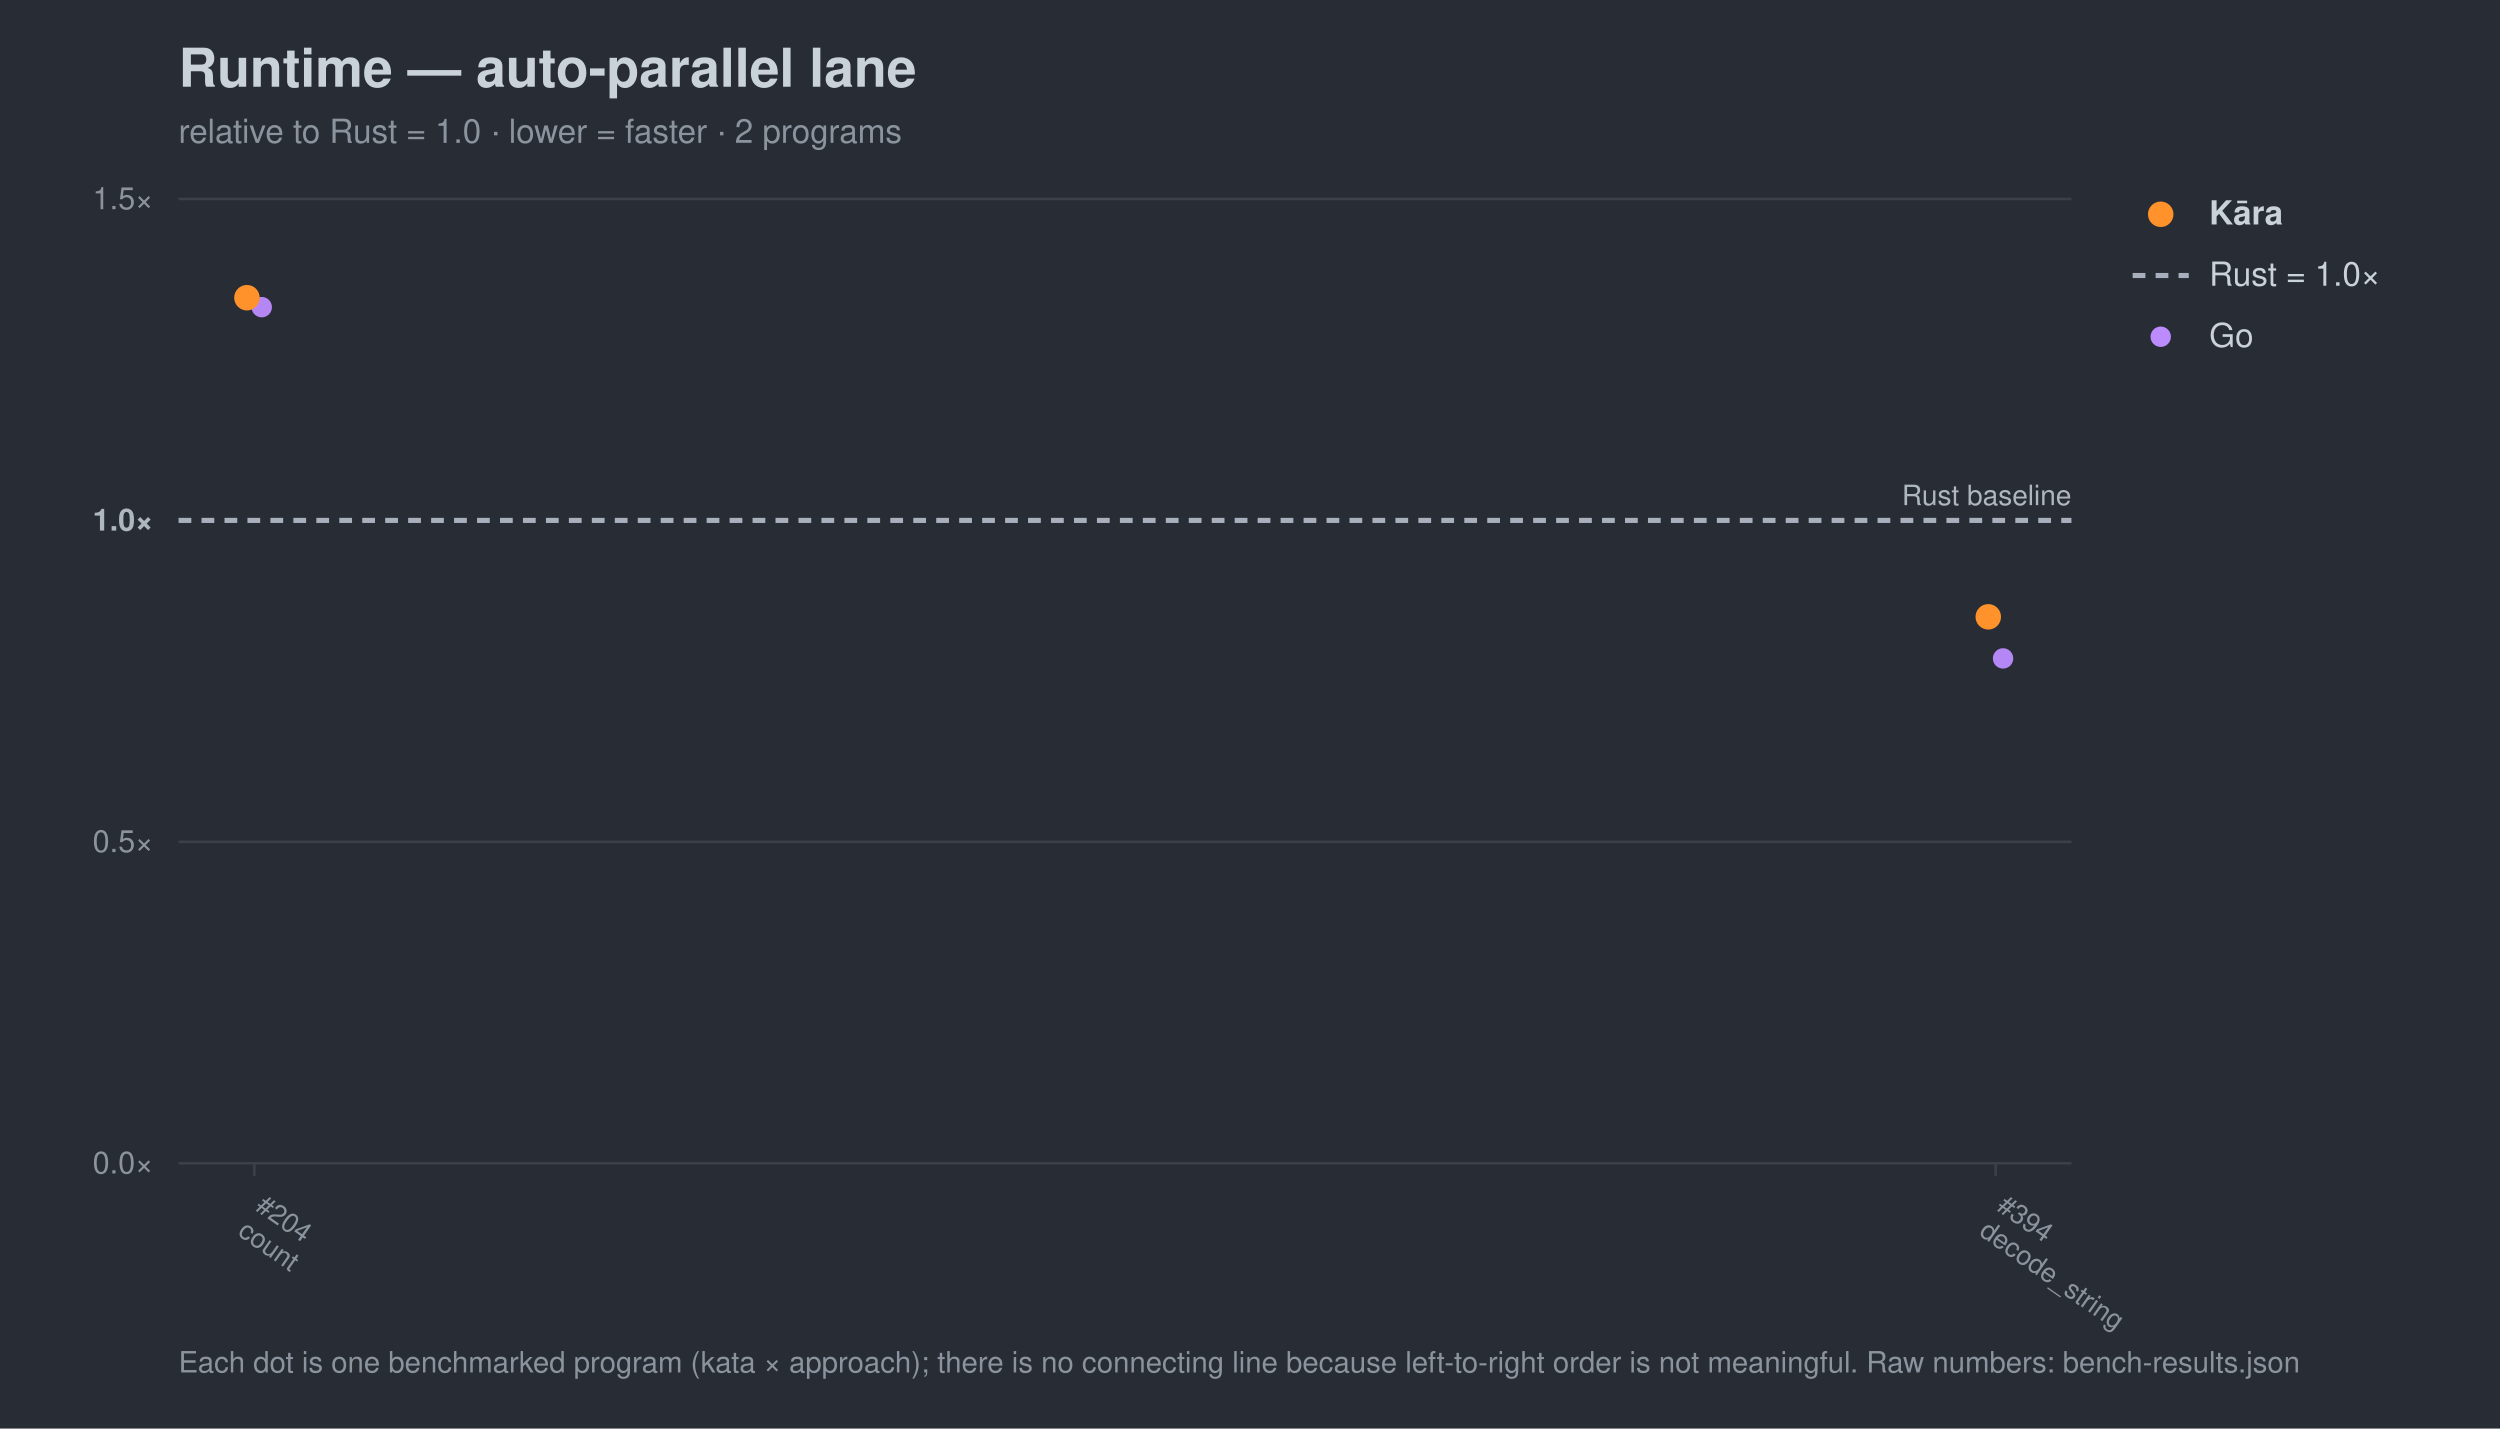
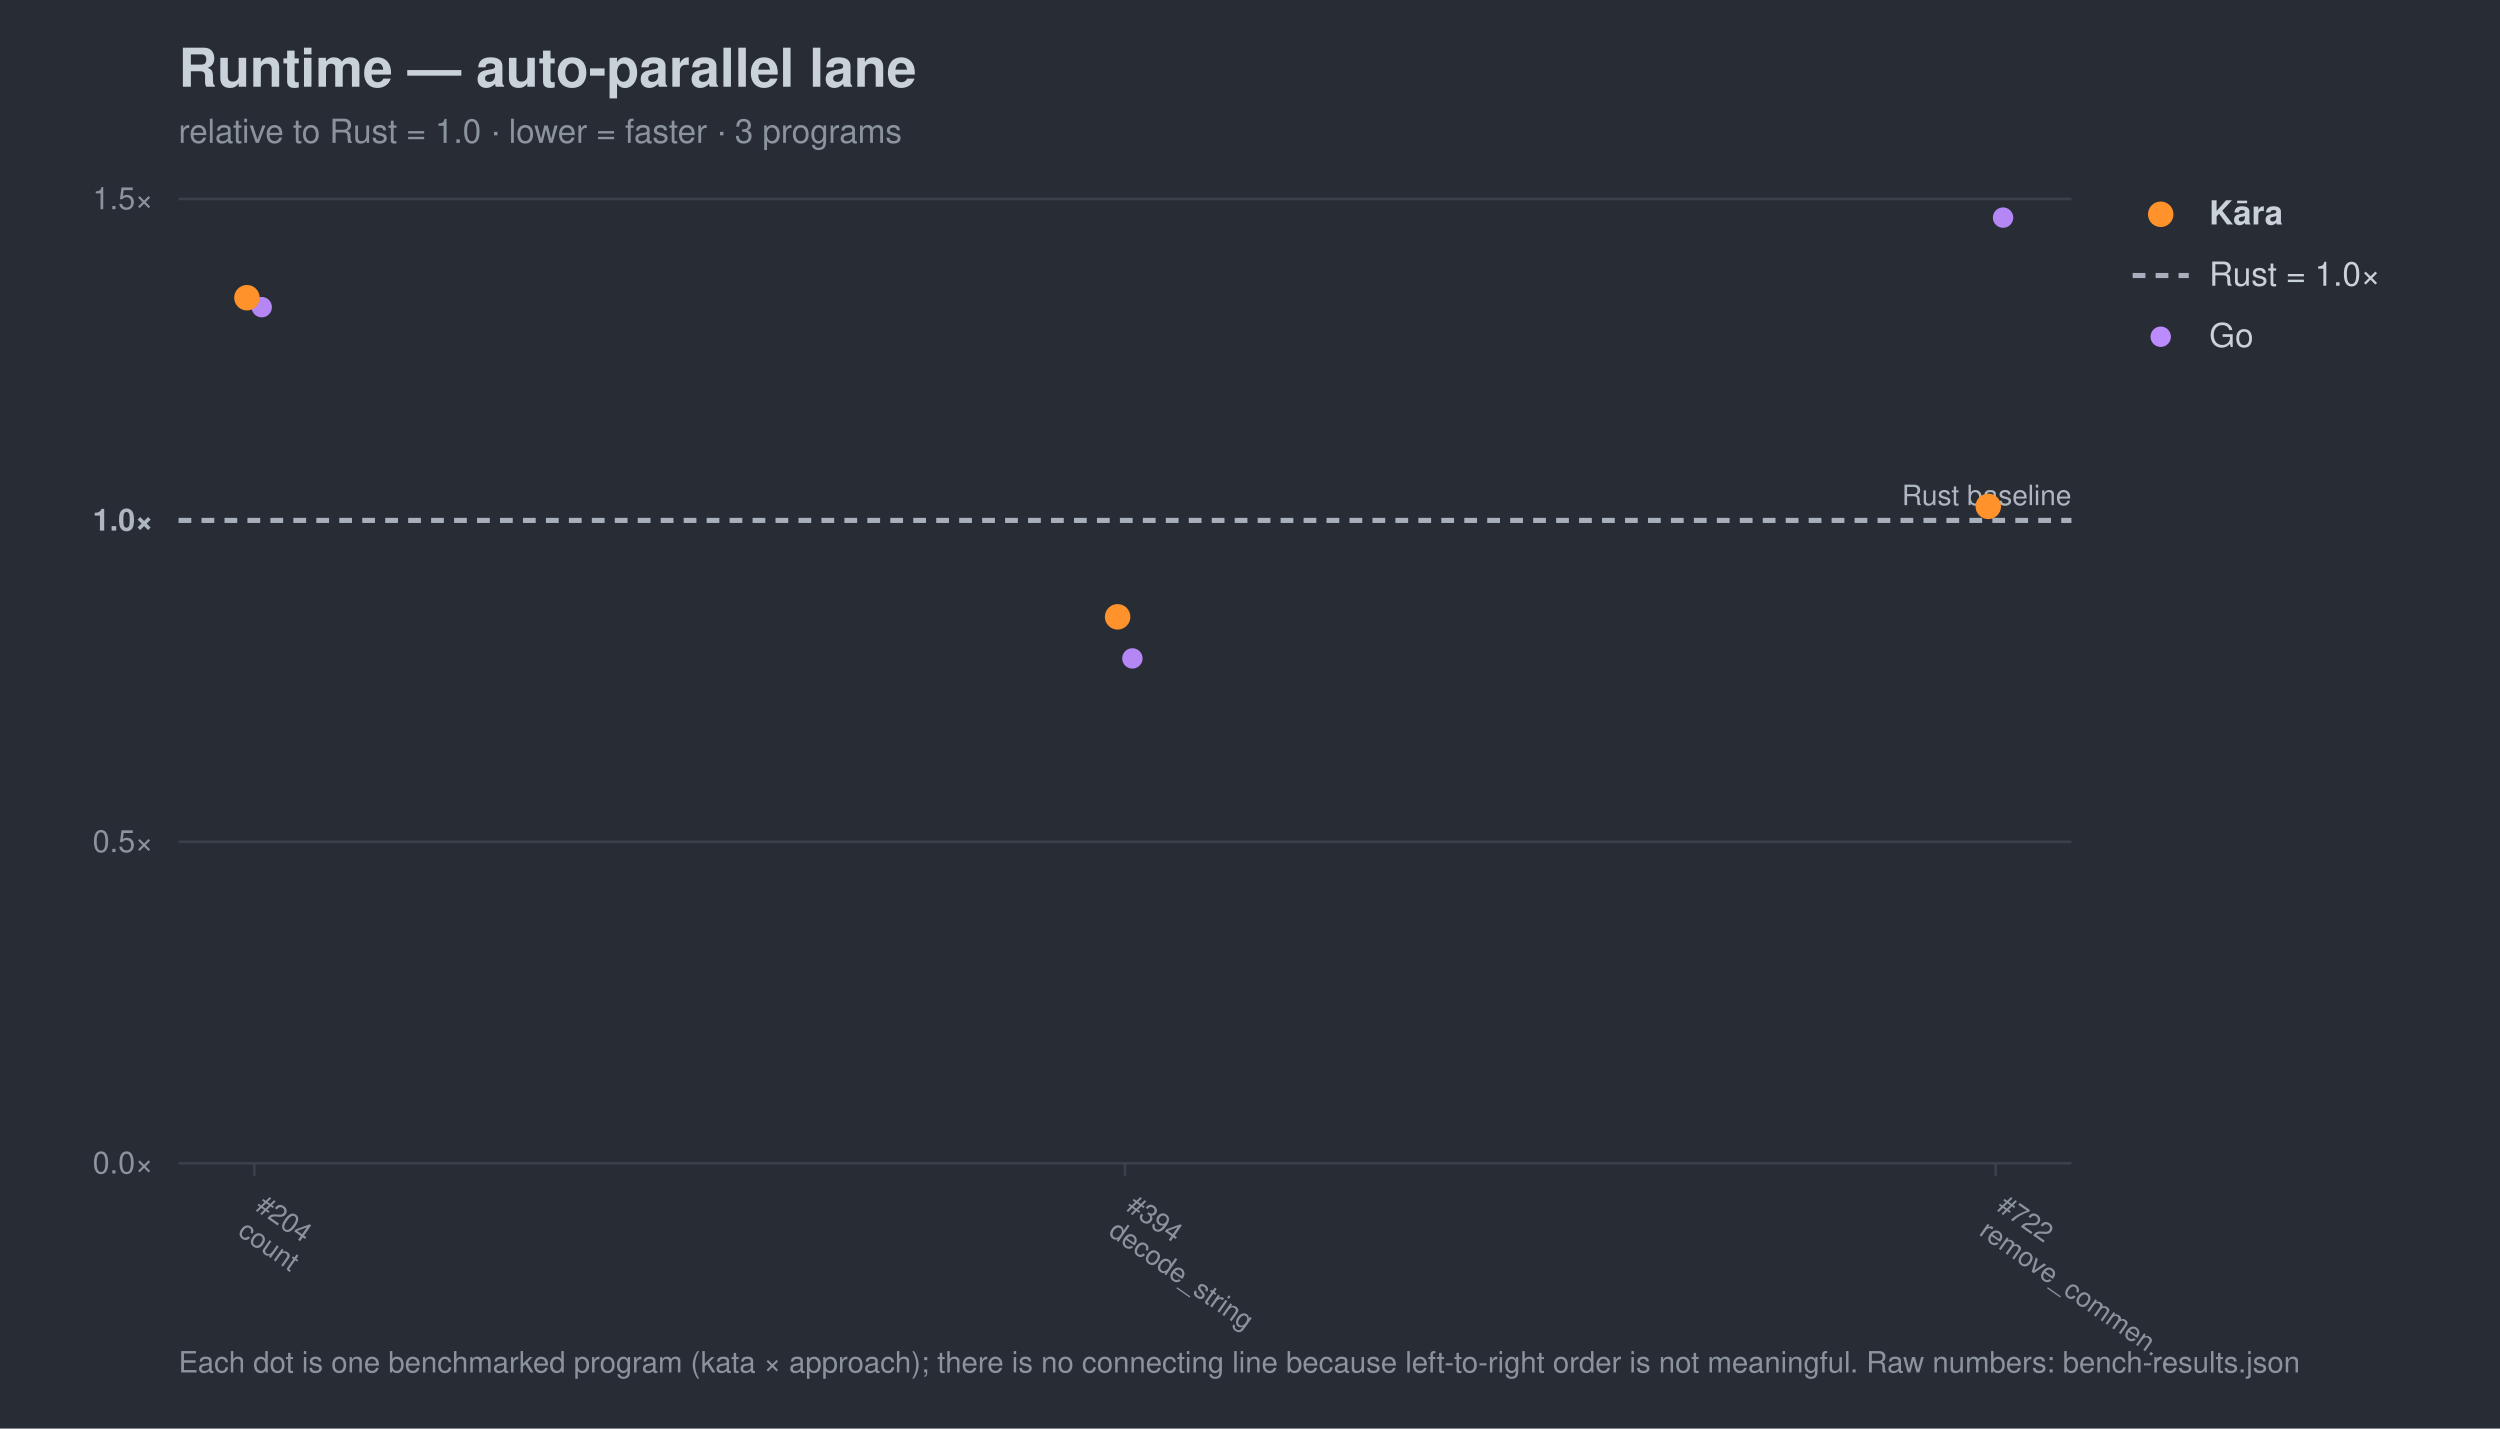
<svg xmlns="http://www.w3.org/2000/svg" width="980" height="560" viewBox="0 0 980 560" font-family="-apple-system,Segoe UI,Helvetica,Arial,sans-serif">
  <rect width="980" height="560" fill="#282c34" />
  <text x="70" y="34" font-size="21" font-weight="700" fill="#c9d1d9">Runtime — auto-parallel lane</text>
-   <text x="70" y="56" font-size="13" fill="#8b949e">relative to Rust = 1.0 · lower = faster · 2 programs</text>
+   <text x="70" y="56" font-size="13" fill="#8b949e">relative to Rust = 1.0 · lower = faster · 3 programs</text>
  <line x1="70" y1="456.0" x2="812" y2="456.0" stroke="#3b414b" stroke-width="1" />
  <text x="60" y="460.0" font-size="12" text-anchor="end" fill="#8b949e">0.0×</text>
  <line x1="70" y1="330.0" x2="812" y2="330.0" stroke="#3b414b" stroke-width="1" />
  <text x="60" y="334.0" font-size="12" text-anchor="end" fill="#8b949e">0.5×</text>
  <line x1="70" y1="204.0" x2="812" y2="204.0" stroke="#a7b0bc" stroke-width="2" stroke-dasharray="5 4" />
  <text x="60" y="208.0" font-size="12" text-anchor="end" fill="#aeb6c0" font-weight="700">1.0×</text>
  <line x1="70" y1="78.0" x2="812" y2="78.0" stroke="#3b414b" stroke-width="1" />
  <text x="60" y="82.0" font-size="12" text-anchor="end" fill="#8b949e">1.5×</text>
  <text x="812" y="198.0" font-size="11" text-anchor="end" fill="#aeb6c0">Rust baseline</text>
  <line x1="99.7" y1="456" x2="99.7" y2="461" stroke="#3b414b" />
  <g transform="translate(99.7,474) rotate(35)">
    <text x="0" y="0" font-size="10.5" fill="#8b949e">#204</text>
    <text x="0" y="12" font-size="10.5" fill="#8b949e">count</text>
  </g>
-   <line x1="782.3" y1="456" x2="782.3" y2="461" stroke="#3b414b" />
-   <g transform="translate(782.3,474) rotate(35)">
+   <line x1="441.0" y1="456" x2="441.0" y2="461" stroke="#3b414b" />
+   <g transform="translate(441.0,474) rotate(35)">
    <text x="0" y="0" font-size="10.5" fill="#8b949e">#394</text>
    <text x="0" y="12" font-size="10.5" fill="#8b949e">decode_string</text>
  </g>
+   <line x1="782.3" y1="456" x2="782.3" y2="461" stroke="#3b414b" />
+   <g transform="translate(782.3,474) rotate(35)">
+     <text x="0" y="0" font-size="10.5" fill="#8b949e">#722</text>
+     <text x="0" y="12" font-size="10.5" fill="#8b949e">remove_commen…</text>
+   </g>
  <circle cx="102.6" cy="120.4" r="4.0" fill="#bc8cff" opacity="0.95" />
-   <circle cx="785.2" cy="258.1" r="4.0" fill="#bc8cff" opacity="0.95" />
+   <circle cx="443.9" cy="258.1" r="4.0" fill="#bc8cff" opacity="0.95" />
+   <circle cx="785.2" cy="85.3" r="4.0" fill="#bc8cff" opacity="0.95" />
  <circle cx="96.8" cy="116.7" r="5.0" fill="#ff922b" opacity="1.0" />
-   <circle cx="779.4" cy="241.8" r="5.0" fill="#ff922b" opacity="1.0" />
+   <circle cx="438.1" cy="241.8" r="5.0" fill="#ff922b" opacity="1.0" />
+   <circle cx="779.4" cy="198.5" r="5.0" fill="#ff922b" opacity="1.0" />
  <circle cx="847" cy="84" r="5" fill="#ff922b" />
  <text x="866" y="88" font-size="13" fill="#c9d1d9" font-weight="700">Kāra</text>
  <line x1="836" y1="108" x2="858" y2="108" stroke="#a7b0bc" stroke-width="2" stroke-dasharray="5 4" />
  <text x="866" y="112" font-size="13" fill="#c9d1d9" font-weight="400">Rust = 1.0×</text>
  <circle cx="847" cy="132" r="4" fill="#bc8cff" />
  <text x="866" y="136" font-size="13" fill="#c9d1d9" font-weight="400">Go</text>
  <text x="70" y="538" font-size="11.5" fill="#8b949e">Each dot is one benchmarked program (kata × approach); there is no connecting line because left-to-right order is not meaningful. Raw numbers: bench-results.json</text>
</svg>
